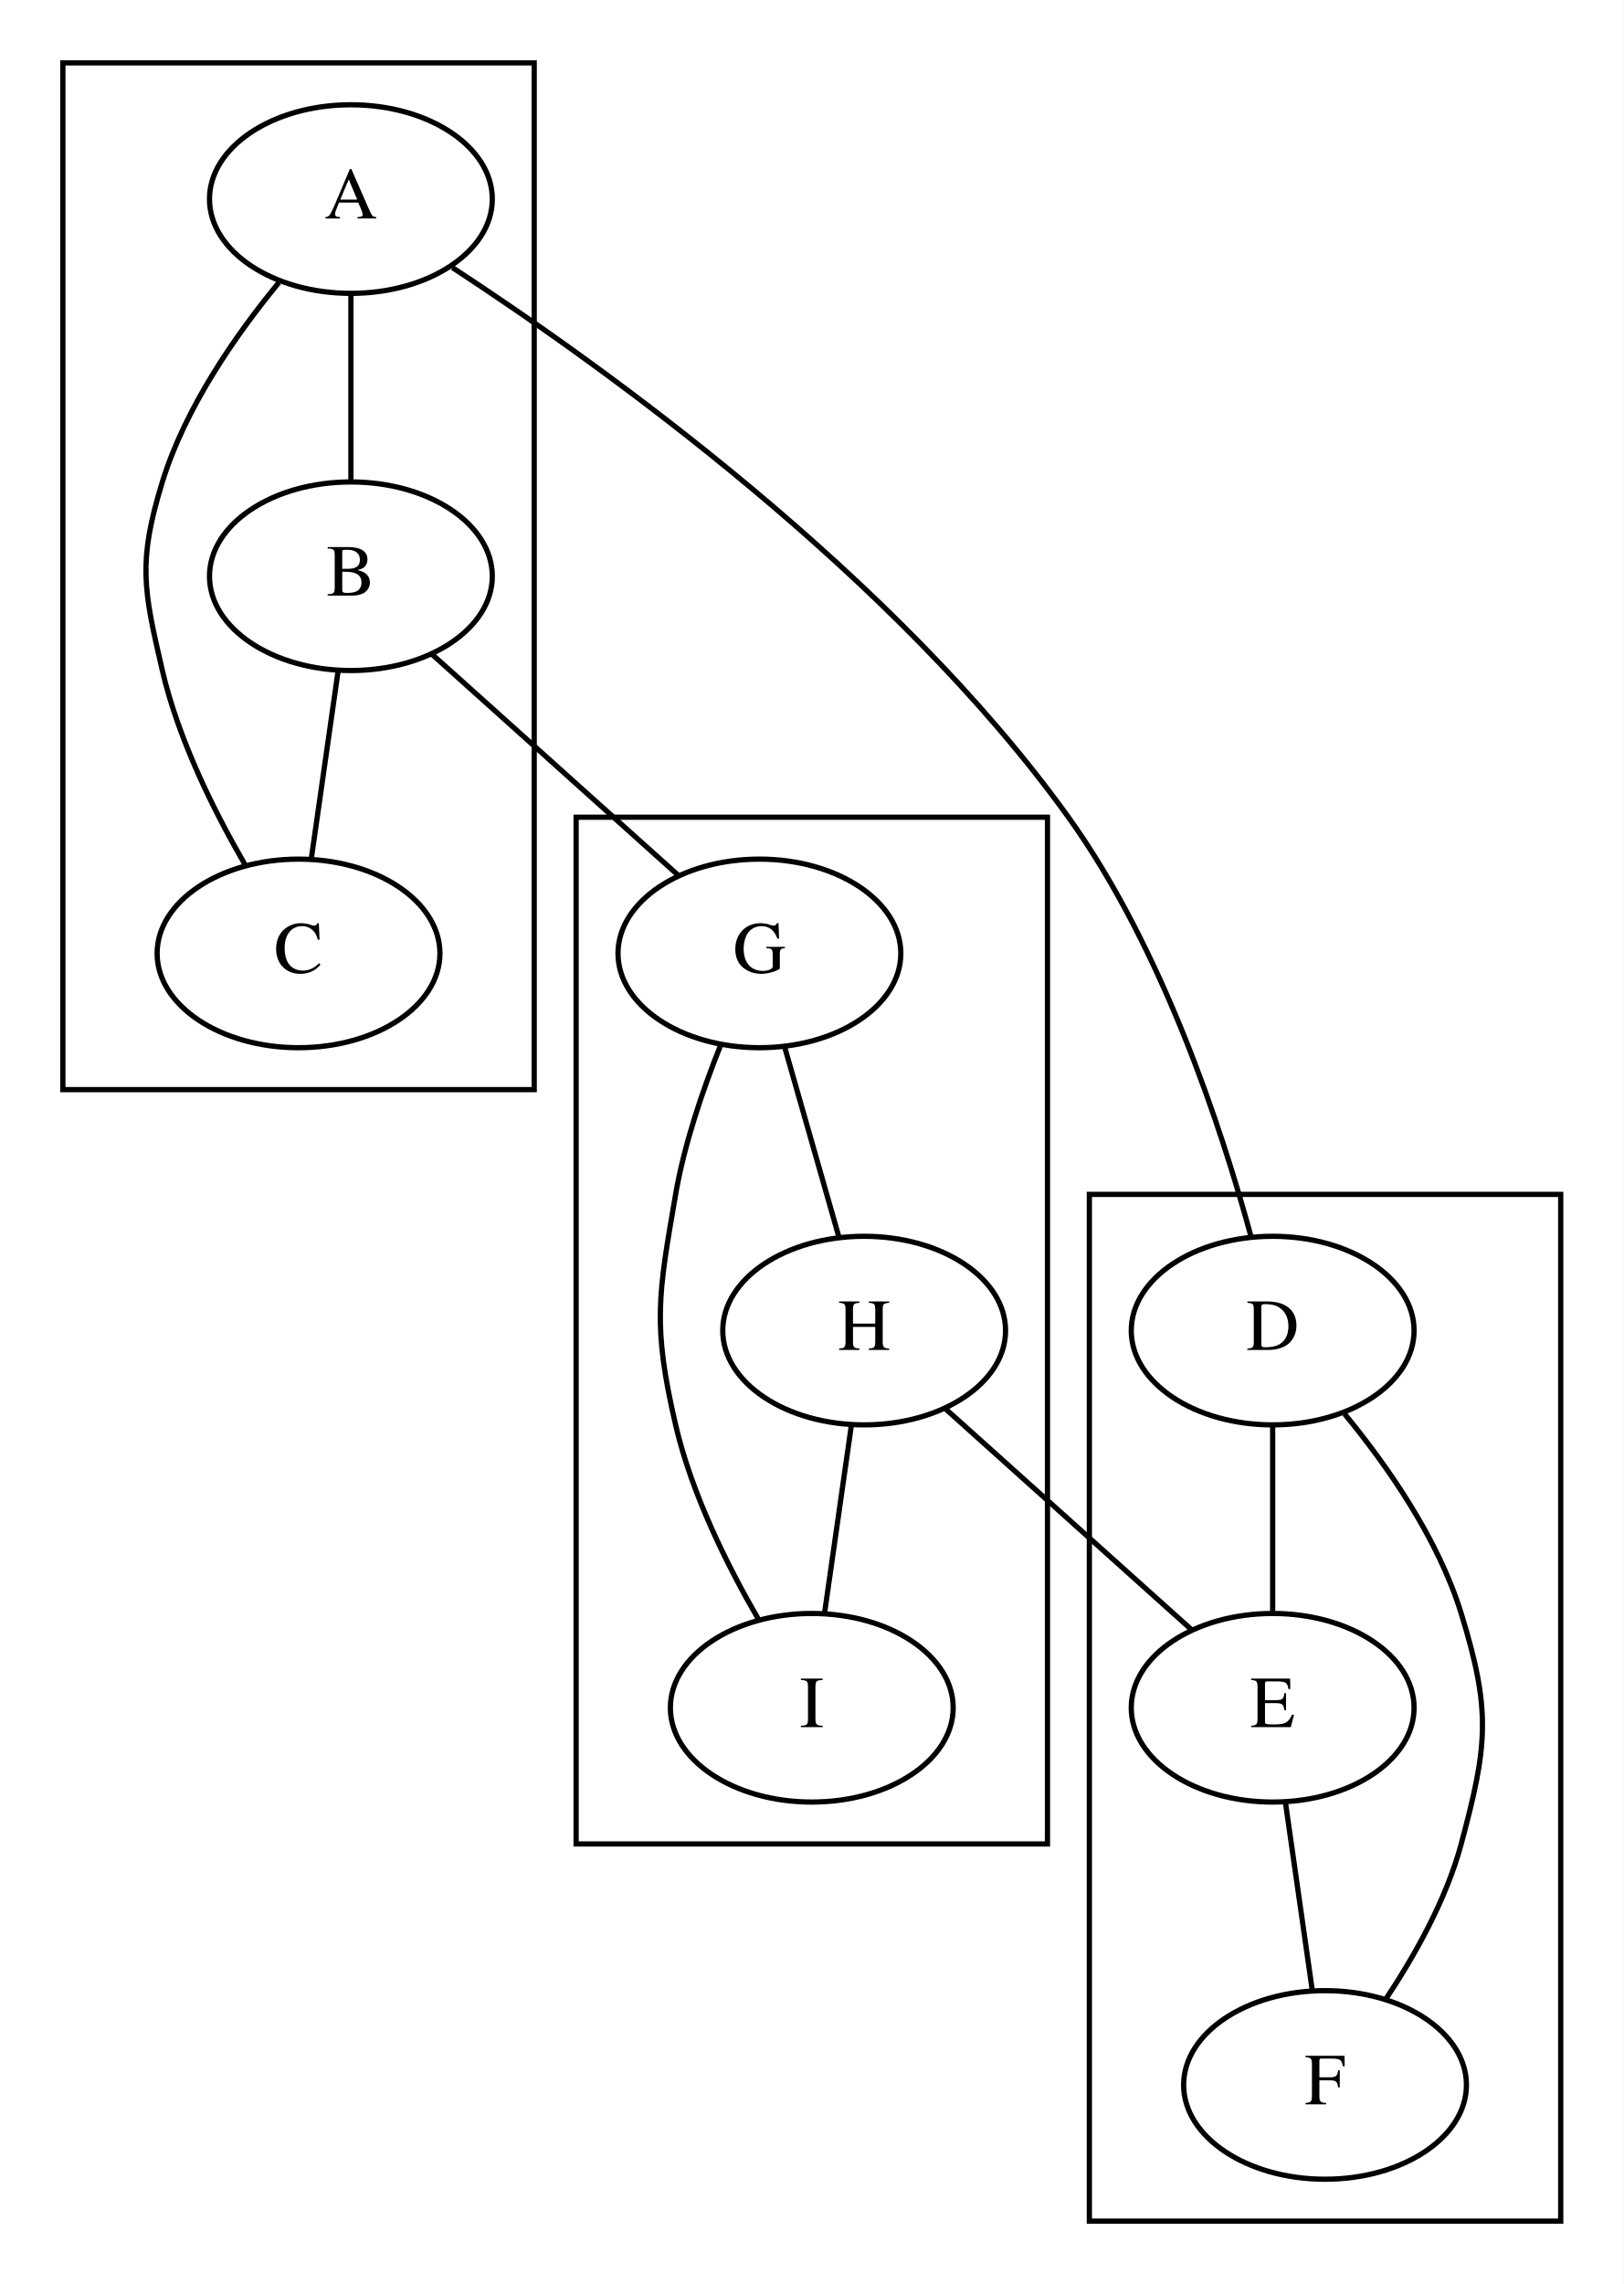
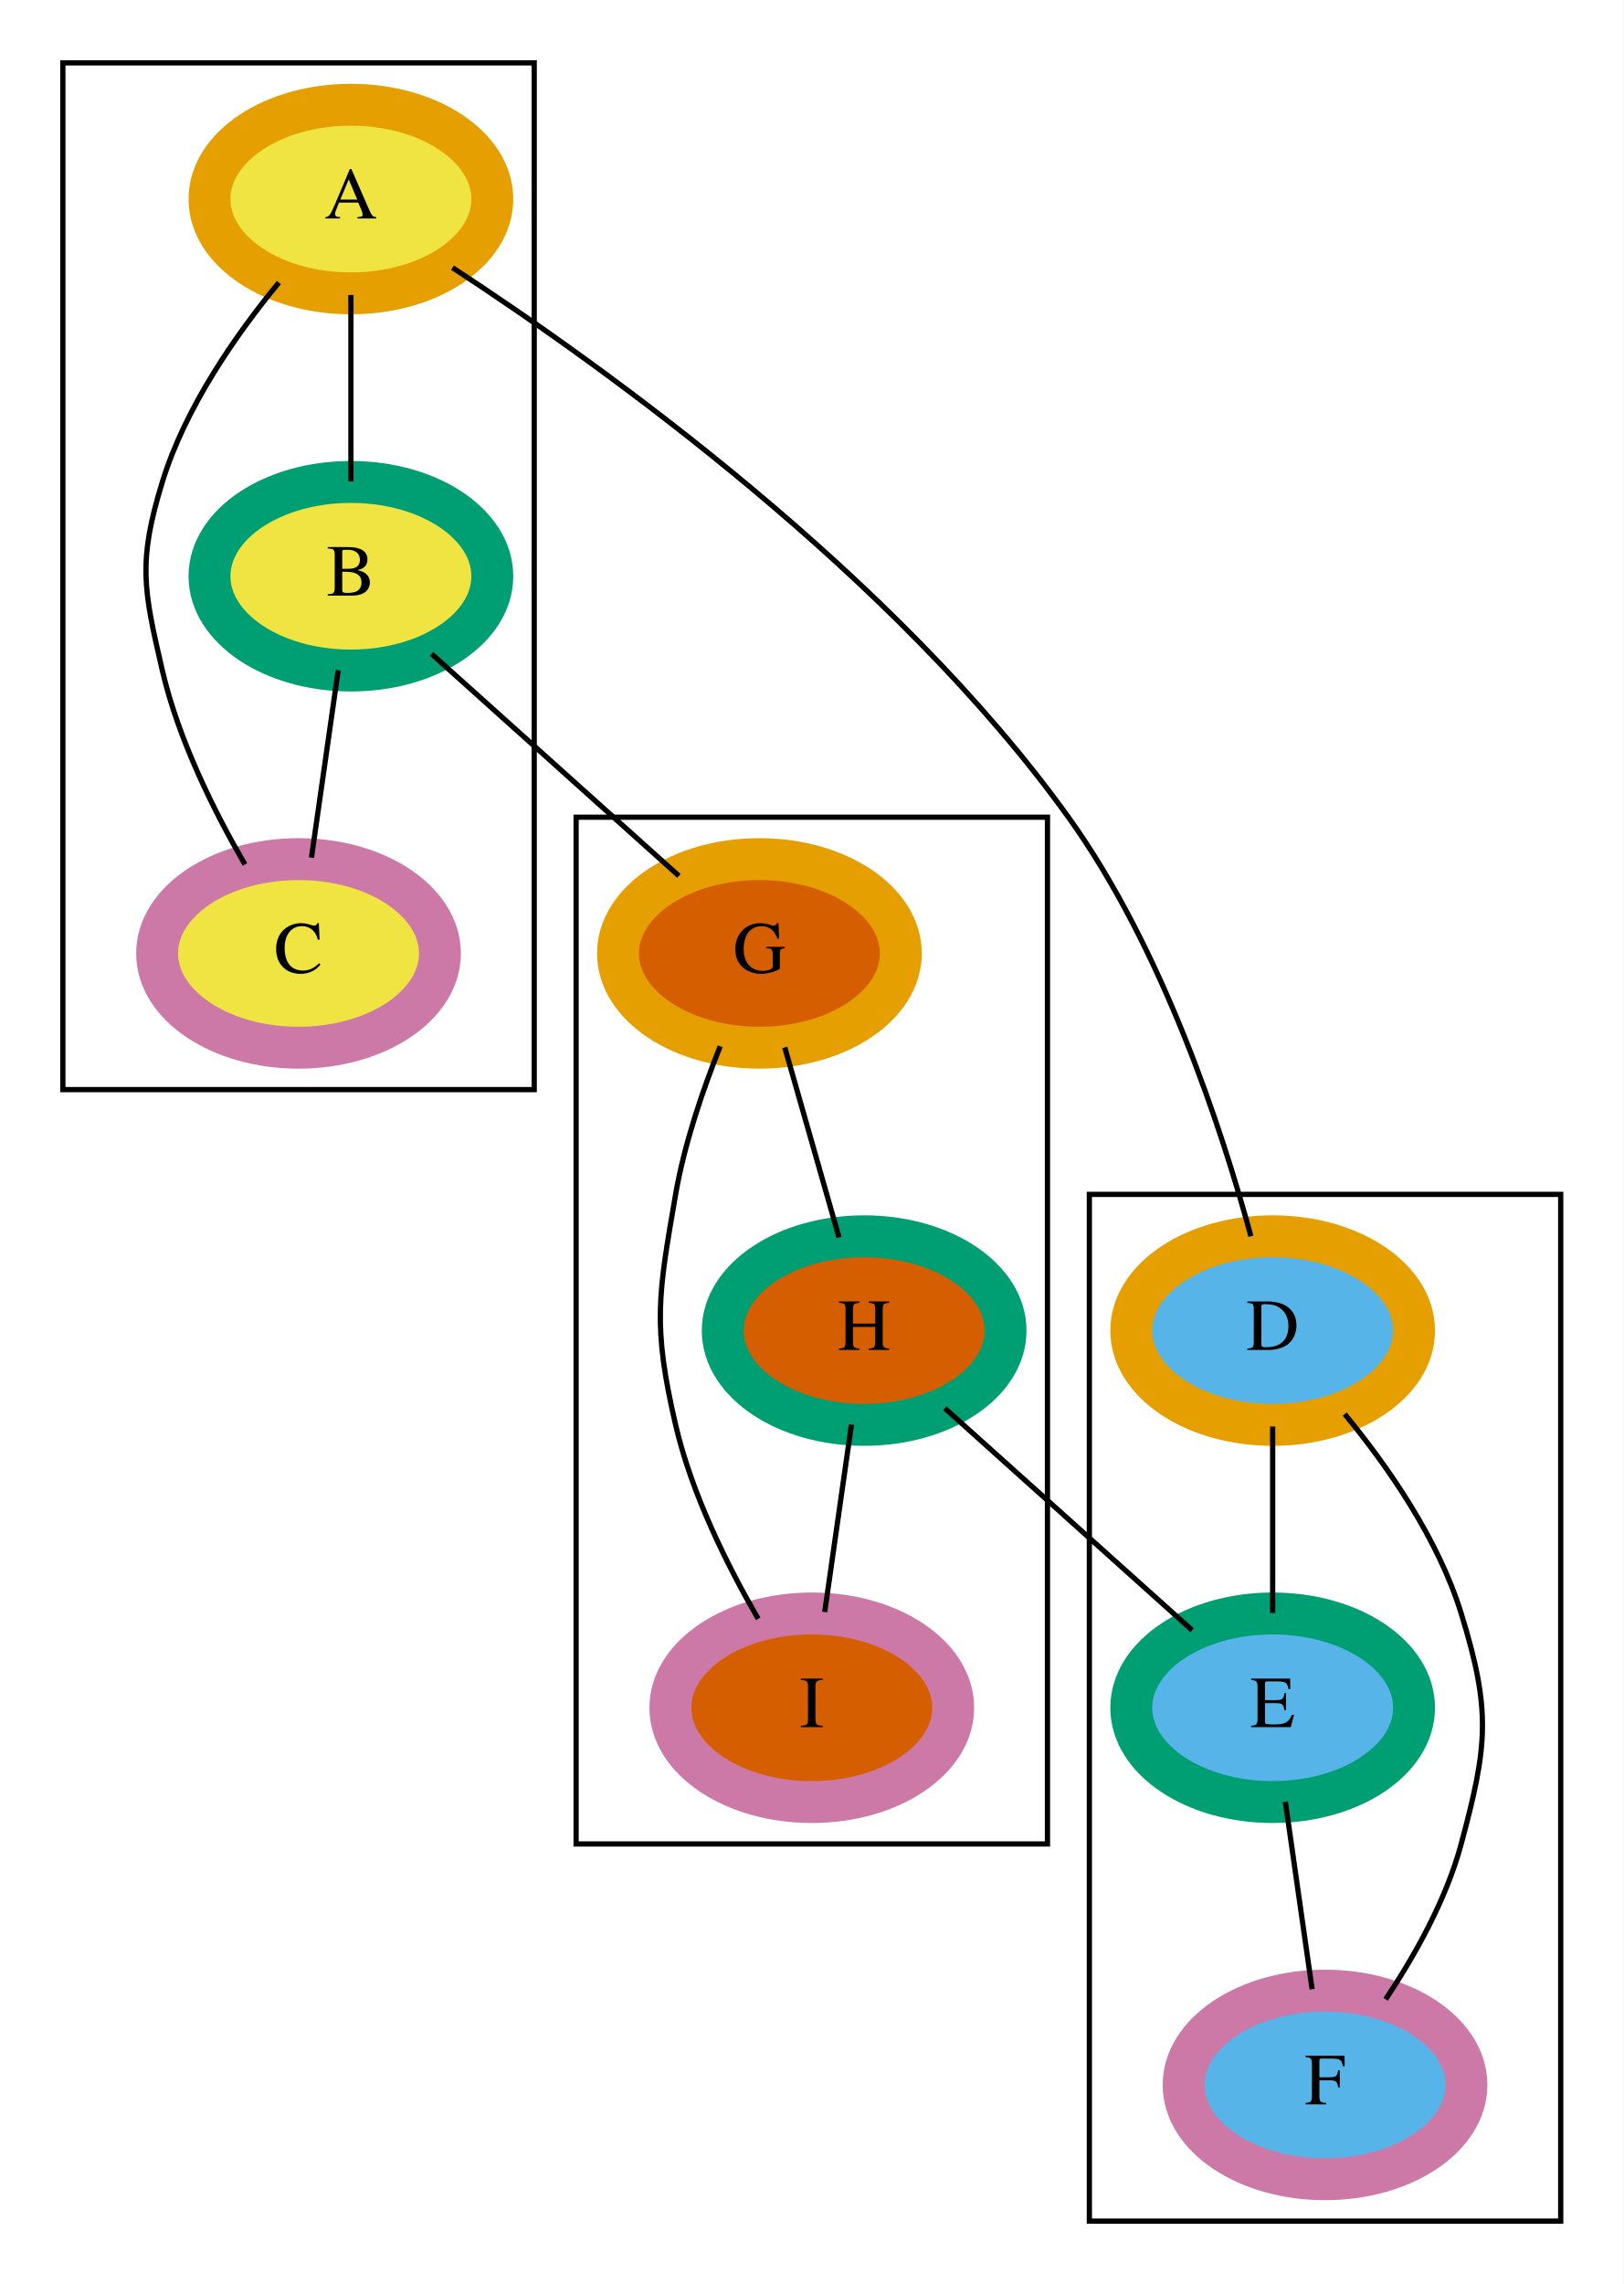
<svg xmlns="http://www.w3.org/2000/svg" width="310pt" height="436pt" viewBox="0.00 0.00 310.00 436.00">
  <g id="graph0" class="graph" transform="scale(1 1) rotate(0) translate(4 432)">
    <polygon fill="white" stroke="none" points="-4,4 -4,-432 306,-432 306,4 -4,4" />
    <g id="clust1" class="cluster">
      <polygon fill="none" stroke="black" points="8,-224 8,-420 98,-420 98,-224 8,-224" />
    </g>
    <g id="clust2" class="cluster">
      <polygon fill="none" stroke="black" points="204,-8 204,-204 294,-204 294,-8 204,-8" />
    </g>
    <g id="clust3" class="cluster">
      <polygon fill="none" stroke="black" points="106,-80 106,-276 196,-276 196,-80 106,-80" />
    </g>
    <g id="node1" class="node">
-       <ellipse fill="none" stroke="black" cx="63" cy="-394" rx="27" ry="18" />
+       <ellipse fill="#f0e442" stroke="#e69f00" stroke-width="8" cx="63" cy="-394" rx="27" ry="18" />
      <text text-anchor="middle" x="63" y="-390.3" font-family="Times,serif" font-size="14.00">A</text>
    </g>
    <g id="node2" class="node">
-       <ellipse fill="none" stroke="black" cx="63" cy="-322" rx="27" ry="18" />
+       <ellipse fill="#f0e442" stroke="#009e73" stroke-width="8" cx="63" cy="-322" rx="27" ry="18" />
      <text text-anchor="middle" x="63" y="-318.3" font-family="Times,serif" font-size="14.00">B</text>
    </g>
    <g id="edge1" class="edge">
      <path fill="none" stroke="black" d="M63,-375.697C63,-364.846 63,-350.917 63,-340.104" />
    </g>
    <g id="node4" class="node">
-       <ellipse fill="none" stroke="black" cx="239" cy="-178" rx="27" ry="18" />
+       <ellipse fill="#56b4e9" stroke="#e69f00" stroke-width="8" cx="239" cy="-178" rx="27" ry="18" />
      <text text-anchor="middle" x="239" y="-174.3" font-family="Times,serif" font-size="14.00">D</text>
    </g>
    <g id="edge10" class="edge">
      <path fill="none" stroke="black" d="M82.397,-380.911C111.55,-361.861 166.779,-322.227 200,-276 218.007,-250.943 229.296,-216.39 234.85,-196.002" />
    </g>
    <g id="node3" class="node">
-       <ellipse fill="none" stroke="black" cx="53" cy="-250" rx="27" ry="18" />
+       <ellipse fill="#f0e442" stroke="#cc79a7" stroke-width="8" cx="53" cy="-250" rx="27" ry="18" />
      <text text-anchor="middle" x="53" y="-246.3" font-family="Times,serif" font-size="14.00">C</text>
    </g>
    <g id="edge2" class="edge">
      <path fill="none" stroke="black" d="M60.579,-304.055C59.03,-293.211 57.026,-279.183 55.468,-268.275" />
    </g>
    <g id="node7" class="node">
-       <ellipse fill="none" stroke="black" cx="141" cy="-250" rx="27" ry="18" />
+       <ellipse fill="#d55e00" stroke="#e69f00" stroke-width="8" cx="141" cy="-250" rx="27" ry="18" />
      <text text-anchor="middle" x="141" y="-246.3" font-family="Times,serif" font-size="14.00">G</text>
    </g>
    <g id="edge11" class="edge">
      <path fill="none" stroke="black" d="M78.41,-307.17C92.085,-294.898 111.957,-277.064 125.622,-264.801" />
    </g>
    <g id="edge3" class="edge">
      <path fill="none" stroke="black" d="M42.762,-266.983C36.875,-277.142 30.058,-290.822 27,-304 23.383,-319.586 22.297,-324.707 27,-340 31.381,-354.247 41.039,-368.1 49.25,-378.069" />
    </g>
    <g id="node5" class="node">
-       <ellipse fill="none" stroke="black" cx="239" cy="-106" rx="27" ry="18" />
+       <ellipse fill="#56b4e9" stroke="#009e73" stroke-width="8" cx="239" cy="-106" rx="27" ry="18" />
      <text text-anchor="middle" x="239" y="-102.3" font-family="Times,serif" font-size="14.00">E</text>
    </g>
    <g id="edge4" class="edge">
      <path fill="none" stroke="black" d="M239,-159.697C239,-148.846 239,-134.917 239,-124.104" />
    </g>
    <g id="node6" class="node">
-       <ellipse fill="none" stroke="black" cx="249" cy="-34" rx="27" ry="18" />
+       <ellipse fill="#56b4e9" stroke="#cc79a7" stroke-width="8" cx="249" cy="-34" rx="27" ry="18" />
      <text text-anchor="middle" x="249" y="-30.3" font-family="Times,serif" font-size="14.00">F</text>
    </g>
    <g id="edge5" class="edge">
      <path fill="none" stroke="black" d="M241.421,-88.055C242.97,-77.211 244.974,-63.183 246.532,-52.275" />
    </g>
    <g id="edge6" class="edge">
      <path fill="none" stroke="black" d="M260.57,-50.342C266.111,-58.649 272.149,-69.368 275,-80 280.064,-98.888 280.748,-105.308 275,-124 270.619,-138.247 260.961,-152.1 252.75,-162.069" />
    </g>
    <g id="node8" class="node">
-       <ellipse fill="none" stroke="black" cx="161" cy="-178" rx="27" ry="18" />
+       <ellipse fill="#d55e00" stroke="#009e73" stroke-width="8" cx="161" cy="-178" rx="27" ry="18" />
      <text text-anchor="middle" x="161" y="-174.3" font-family="Times,serif" font-size="14.00">H</text>
    </g>
    <g id="edge7" class="edge">
      <path fill="none" stroke="black" d="M145.841,-232.055C148.986,-221.049 153.068,-206.764 156.203,-195.789" />
    </g>
    <g id="edge12" class="edge">
      <path fill="none" stroke="black" d="M176.41,-163.17C190.085,-150.898 209.957,-133.064 223.622,-120.801" />
    </g>
    <g id="node9" class="node">
-       <ellipse fill="none" stroke="black" cx="151" cy="-106" rx="27" ry="18" />
+       <ellipse fill="#d55e00" stroke="#cc79a7" stroke-width="8" cx="151" cy="-106" rx="27" ry="18" />
      <text text-anchor="middle" x="151" y="-102.3" font-family="Times,serif" font-size="14.00">I</text>
    </g>
    <g id="edge8" class="edge">
      <path fill="none" stroke="black" d="M158.579,-160.055C157.03,-149.211 155.026,-135.183 153.468,-124.275" />
    </g>
    <g id="edge9" class="edge">
      <path fill="none" stroke="black" d="M140.762,-122.983C134.875,-133.142 128.058,-146.822 125,-160 120.579,-179.049 121.676,-184.729 125,-204 126.663,-213.642 130.192,-223.956 133.514,-232.274" />
    </g>
  </g>
</svg>
